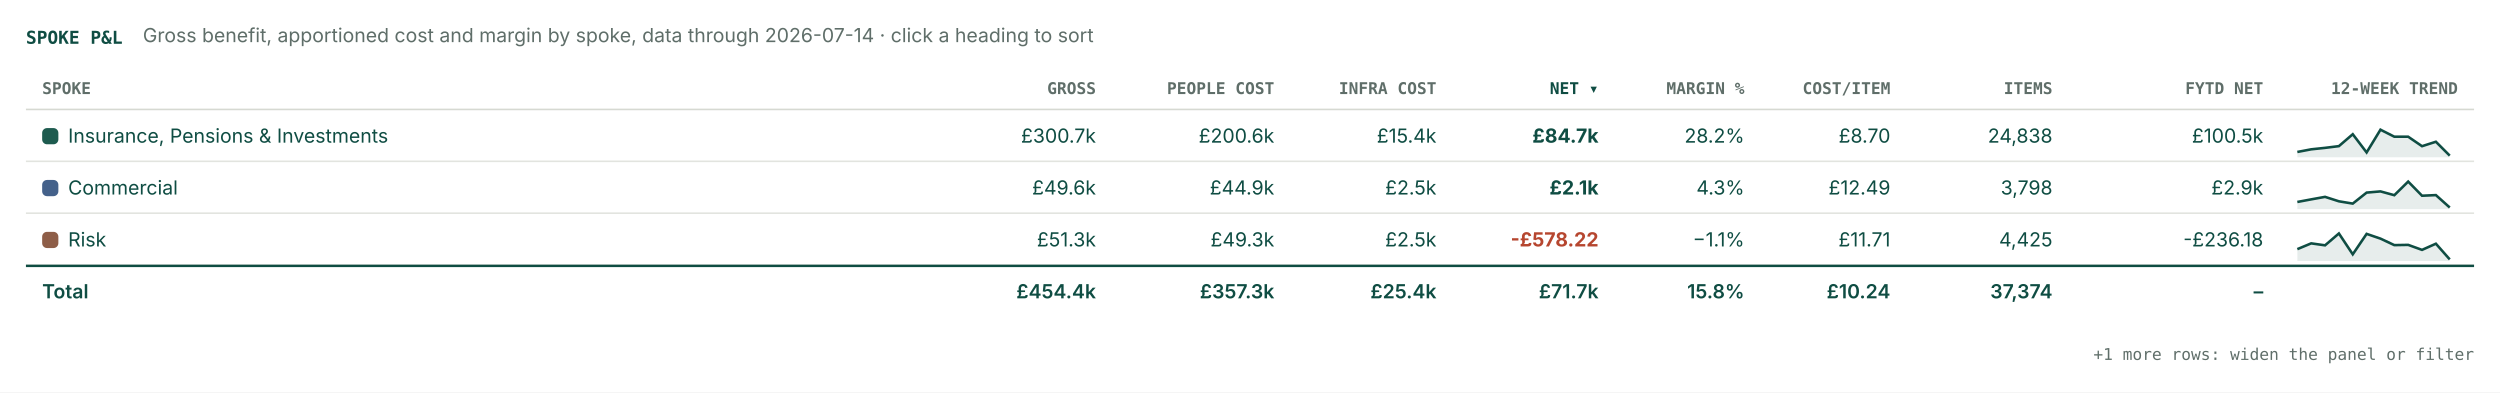
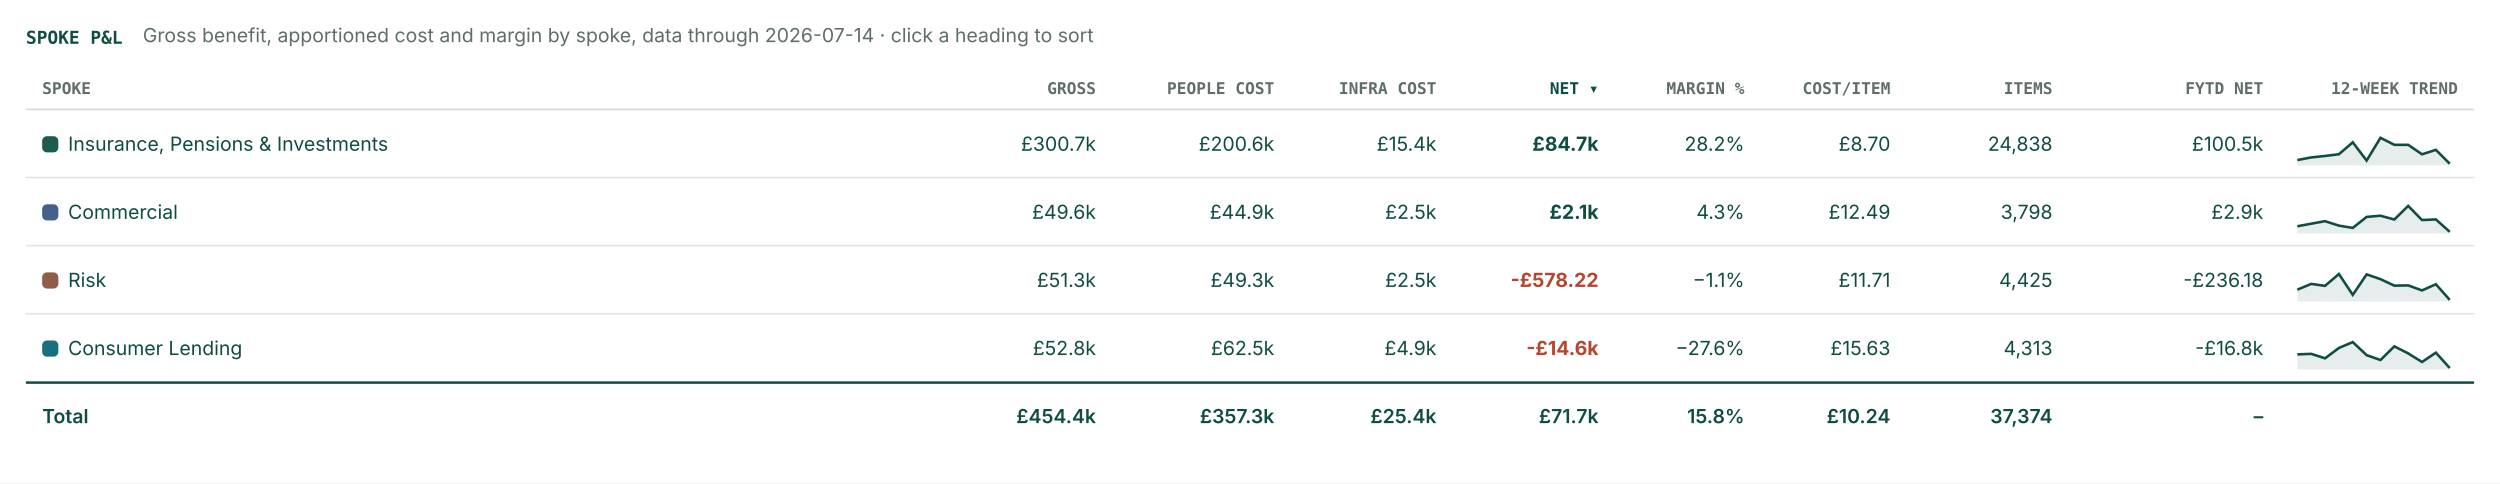
- <svg xmlns="http://www.w3.org/2000/svg" version="1.1" class="marks" width="1542" height="242" viewBox="0 0 1542 242">
-   <rect width="1542" height="242" fill="#FFFFFF" />
+ <svg xmlns="http://www.w3.org/2000/svg" version="1.1" class="marks" width="1542" height="298" viewBox="0 0 1542 298">
+   <rect width="1542" height="298" fill="#FFFFFF" />
  <g fill="none" stroke-miterlimit="10" transform="translate(0,0)">
    <g class="mark-group role-frame root" role="graphics-object" aria-roledescription="group mark container">
      <g transform="translate(0,0)">
-         <path class="background" aria-hidden="true" d="M0,0h1542v242h-1542Z" />
+         <path class="background" aria-hidden="true" d="M0,0h1542v298h-1542Z" />
        <g>
          <g class="mark-text role-mark frame_title" role="graphics-object" aria-roledescription="text mark container">
            <text text-anchor="start" transform="translate(16,27)" font-family="'JetBrains Mono', Consolas, 'Roboto Mono', monospace" font-size="11px" font-weight="600" fill="#0F4D43">SPOKE P&amp;L</text>
          </g>
          <g class="mark-text role-mark" role="graphics-object" aria-roledescription="text mark container">
            <text text-anchor="start" transform="translate(88.1,26)" font-family="Inter, 'Segoe UI', Carlito, Calibri, Arial, sans-serif" font-size="12px" fill="#5F6E69">Gross benefit, apportioned cost and margin by spoke, data through 2026-07-14 · click a heading to sort</text>
          </g>
          <g class="mark-group role-scope" role="graphics-object" aria-roledescription="group mark container">
            <g transform="translate(16,42)">
              <path class="background" aria-hidden="true" d="M0,0h1510v26h-1510Z" />
              <g>
                <g class="mark-rule role-mark" role="graphics-symbol" aria-roledescription="rule mark container">
                  <line transform="translate(0,25.5)" x2="1510" y2="0" stroke="#D6D9D2" />
                </g>
                <g class="mark-text role-mark pl_head0" role="graphics-object" aria-roledescription="text mark container">
                  <text text-anchor="start" transform="translate(10,16)" font-family="'JetBrains Mono', Consolas, 'Roboto Mono', monospace" font-size="10px" font-weight="600" fill="#5F6E69">SPOKE</text>
                </g>
                <g class="mark-text role-mark pl_head1" role="graphics-object" aria-roledescription="text mark container">
                  <text text-anchor="end" transform="translate(660,16)" font-family="'JetBrains Mono', Consolas, 'Roboto Mono', monospace" font-size="10px" font-weight="600" fill="#5F6E69">GROSS</text>
                </g>
                <g class="mark-text role-mark pl_head2" role="graphics-object" aria-roledescription="text mark container">
                  <text text-anchor="end" transform="translate(770,16)" font-family="'JetBrains Mono', Consolas, 'Roboto Mono', monospace" font-size="10px" font-weight="600" fill="#5F6E69">PEOPLE COST</text>
                </g>
                <g class="mark-text role-mark pl_head3" role="graphics-object" aria-roledescription="text mark container">
                  <text text-anchor="end" transform="translate(870,16)" font-family="'JetBrains Mono', Consolas, 'Roboto Mono', monospace" font-size="10px" font-weight="600" fill="#5F6E69">INFRA COST</text>
                </g>
                <g class="mark-text role-mark pl_head4" role="graphics-object" aria-roledescription="text mark container">
                  <text text-anchor="end" transform="translate(970,16)" font-family="'JetBrains Mono', Consolas, 'Roboto Mono', monospace" font-size="10px" font-weight="600" fill="#0F4D43">NET ▾</text>
                </g>
                <g class="mark-text role-mark pl_head5" role="graphics-object" aria-roledescription="text mark container">
                  <text text-anchor="end" transform="translate(1060,16)" font-family="'JetBrains Mono', Consolas, 'Roboto Mono', monospace" font-size="10px" font-weight="600" fill="#5F6E69">MARGIN %</text>
                </g>
                <g class="mark-text role-mark pl_head6" role="graphics-object" aria-roledescription="text mark container">
                  <text text-anchor="end" transform="translate(1150,16)" font-family="'JetBrains Mono', Consolas, 'Roboto Mono', monospace" font-size="10px" font-weight="600" fill="#5F6E69">COST/ITEM</text>
                </g>
                <g class="mark-text role-mark pl_head7" role="graphics-object" aria-roledescription="text mark container">
                  <text text-anchor="end" transform="translate(1250,16)" font-family="'JetBrains Mono', Consolas, 'Roboto Mono', monospace" font-size="10px" font-weight="600" fill="#5F6E69">ITEMS</text>
                </g>
                <g class="mark-text role-mark pl_head8" role="graphics-object" aria-roledescription="text mark container">
                  <text text-anchor="end" transform="translate(1380,16)" font-family="'JetBrains Mono', Consolas, 'Roboto Mono', monospace" font-size="10px" font-weight="600" fill="#5F6E69">FYTD NET</text>
                </g>
                <g class="mark-text role-mark" role="graphics-object" aria-roledescription="text mark container">
                  <text text-anchor="end" transform="translate(1500,16)" font-family="'JetBrains Mono', Consolas, 'Roboto Mono', monospace" font-size="10px" font-weight="600" fill="#5F6E69">12-WEEK TREND</text>
                </g>
              </g>
              <path class="foreground" aria-hidden="true" d="" display="none" />
            </g>
          </g>
          <g class="mark-group role-scope pl_row" role="graphics-object" aria-roledescription="group mark container">
            <g transform="translate(16,68)">
-               <path class="background" aria-hidden="true" d="M0,0h1510v32h-1510Z" />
-               <g>
-                 <g class="mark-rule role-mark" role="graphics-symbol" aria-roledescription="rule mark container">
-                   <line transform="translate(0,31.5)" x2="1510" y2="0" stroke="#D6D9D2" stroke-opacity="0.7" />
+               <path class="background" aria-hidden="true" d="M0,0h1510v42h-1510Z" />
+               <g>
+                 <g class="mark-rule role-mark" role="graphics-symbol" aria-roledescription="rule mark container">
+                   <line transform="translate(0,41.5)" x2="1510" y2="0" stroke="#D6D9D2" stroke-opacity="0.7" />
                </g>
                <g class="mark-rect role-mark" role="graphics-symbol" aria-roledescription="rect mark container">
-                   <path d="M13,11L17,11C18.656,11,20,12.344,20,14L20,18C20,19.656,18.656,21,17,21L13,21C11.344,21,10,19.656,10,18L10,14C10,12.344,11.344,11,13,11Z" fill="#1E5B4F" />
-                 </g>
-                 <g class="mark-text role-mark" role="graphics-object" aria-roledescription="text mark container">
-                   <text text-anchor="start" transform="translate(26,20)" font-family="Inter, 'Segoe UI', Carlito, Calibri, Arial, sans-serif" font-size="12px" font-weight="normal" fill="#0F4D43">Insurance, Pensions &amp; Investments</text>
-                 </g>
-                 <g class="mark-text role-mark" role="graphics-object" aria-roledescription="text mark container">
-                   <text text-anchor="end" transform="translate(660,20)" font-family="Inter, 'Segoe UI', Carlito, Calibri, Arial, sans-serif" font-size="12px" font-weight="normal" fill="#0F4D43">£300.7k</text>
-                 </g>
-                 <g class="mark-text role-mark" role="graphics-object" aria-roledescription="text mark container">
-                   <text text-anchor="end" transform="translate(770,20)" font-family="Inter, 'Segoe UI', Carlito, Calibri, Arial, sans-serif" font-size="12px" font-weight="normal" fill="#0F4D43">£200.6k</text>
-                 </g>
-                 <g class="mark-text role-mark" role="graphics-object" aria-roledescription="text mark container">
-                   <text text-anchor="end" transform="translate(870,20)" font-family="Inter, 'Segoe UI', Carlito, Calibri, Arial, sans-serif" font-size="12px" font-weight="normal" fill="#0F4D43">£15.4k</text>
-                 </g>
-                 <g class="mark-text role-mark" role="graphics-object" aria-roledescription="text mark container">
-                   <text text-anchor="end" transform="translate(970,20)" font-family="Inter, 'Segoe UI', Carlito, Calibri, Arial, sans-serif" font-size="12px" font-weight="bold" fill="#0F4D43">£84.7k</text>
-                 </g>
-                 <g class="mark-text role-mark" role="graphics-object" aria-roledescription="text mark container">
-                   <text text-anchor="end" transform="translate(1060,20)" font-family="Inter, 'Segoe UI', Carlito, Calibri, Arial, sans-serif" font-size="12px" font-weight="normal" fill="#0F4D43">28.2%</text>
-                 </g>
-                 <g class="mark-text role-mark" role="graphics-object" aria-roledescription="text mark container">
-                   <text text-anchor="end" transform="translate(1150,20)" font-family="Inter, 'Segoe UI', Carlito, Calibri, Arial, sans-serif" font-size="12px" font-weight="normal" fill="#0F4D43">£8.70</text>
-                 </g>
-                 <g class="mark-text role-mark" role="graphics-object" aria-roledescription="text mark container">
-                   <text text-anchor="end" transform="translate(1250,20)" font-family="Inter, 'Segoe UI', Carlito, Calibri, Arial, sans-serif" font-size="12px" font-weight="normal" fill="#0F4D43">24,838</text>
-                 </g>
-                 <g class="mark-text role-mark" role="graphics-object" aria-roledescription="text mark container">
-                   <text text-anchor="end" transform="translate(1380,20)" font-family="Inter, 'Segoe UI', Carlito, Calibri, Arial, sans-serif" font-size="12px" font-weight="normal" fill="#0F4D43">£100.5k</text>
-                 </g>
-                 <g class="mark-text role-mark" role="graphics-object" aria-roledescription="text mark container">
-                   <text text-anchor="end" transform="translate(1500,20)" font-family="Inter, 'Segoe UI', Carlito, Calibri, Arial, sans-serif" font-size="12px" font-weight="normal" fill="#0F4D43" />
-                 </g>
-               </g>
-               <path class="foreground" aria-hidden="true" d="" display="none" />
-             </g>
-             <g transform="translate(16,100)">
-               <path class="background" aria-hidden="true" d="M0,0h1510v32h-1510Z" />
-               <g>
-                 <g class="mark-rule role-mark" role="graphics-symbol" aria-roledescription="rule mark container">
-                   <line transform="translate(0,31.5)" x2="1510" y2="0" stroke="#D6D9D2" stroke-opacity="0.7" />
+                   <path d="M13,16L17,16C18.656,16,20,17.344,20,19L20,23C20,24.656,18.656,26,17,26L13,26C11.344,26,10,24.656,10,23L10,19C10,17.344,11.344,16,13,16Z" fill="#1E5B4F" />
+                 </g>
+                 <g class="mark-text role-mark" role="graphics-object" aria-roledescription="text mark container">
+                   <text text-anchor="start" transform="translate(26,25)" font-family="Inter, 'Segoe UI', Carlito, Calibri, Arial, sans-serif" font-size="12px" font-weight="normal" fill="#0F4D43">Insurance, Pensions &amp; Investments</text>
+                 </g>
+                 <g class="mark-text role-mark" role="graphics-object" aria-roledescription="text mark container">
+                   <text text-anchor="end" transform="translate(660,25)" font-family="Inter, 'Segoe UI', Carlito, Calibri, Arial, sans-serif" font-size="12px" font-weight="normal" fill="#0F4D43">£300.7k</text>
+                 </g>
+                 <g class="mark-text role-mark" role="graphics-object" aria-roledescription="text mark container">
+                   <text text-anchor="end" transform="translate(770,25)" font-family="Inter, 'Segoe UI', Carlito, Calibri, Arial, sans-serif" font-size="12px" font-weight="normal" fill="#0F4D43">£200.6k</text>
+                 </g>
+                 <g class="mark-text role-mark" role="graphics-object" aria-roledescription="text mark container">
+                   <text text-anchor="end" transform="translate(870,25)" font-family="Inter, 'Segoe UI', Carlito, Calibri, Arial, sans-serif" font-size="12px" font-weight="normal" fill="#0F4D43">£15.4k</text>
+                 </g>
+                 <g class="mark-text role-mark" role="graphics-object" aria-roledescription="text mark container">
+                   <text text-anchor="end" transform="translate(970,25)" font-family="Inter, 'Segoe UI', Carlito, Calibri, Arial, sans-serif" font-size="12px" font-weight="bold" fill="#0F4D43">£84.7k</text>
+                 </g>
+                 <g class="mark-text role-mark" role="graphics-object" aria-roledescription="text mark container">
+                   <text text-anchor="end" transform="translate(1060,25)" font-family="Inter, 'Segoe UI', Carlito, Calibri, Arial, sans-serif" font-size="12px" font-weight="normal" fill="#0F4D43">28.2%</text>
+                 </g>
+                 <g class="mark-text role-mark" role="graphics-object" aria-roledescription="text mark container">
+                   <text text-anchor="end" transform="translate(1150,25)" font-family="Inter, 'Segoe UI', Carlito, Calibri, Arial, sans-serif" font-size="12px" font-weight="normal" fill="#0F4D43">£8.70</text>
+                 </g>
+                 <g class="mark-text role-mark" role="graphics-object" aria-roledescription="text mark container">
+                   <text text-anchor="end" transform="translate(1250,25)" font-family="Inter, 'Segoe UI', Carlito, Calibri, Arial, sans-serif" font-size="12px" font-weight="normal" fill="#0F4D43">24,838</text>
+                 </g>
+                 <g class="mark-text role-mark" role="graphics-object" aria-roledescription="text mark container">
+                   <text text-anchor="end" transform="translate(1380,25)" font-family="Inter, 'Segoe UI', Carlito, Calibri, Arial, sans-serif" font-size="12px" font-weight="normal" fill="#0F4D43">£100.5k</text>
+                 </g>
+                 <g class="mark-text role-mark" role="graphics-object" aria-roledescription="text mark container">
+                   <text text-anchor="end" transform="translate(1500,25)" font-family="Inter, 'Segoe UI', Carlito, Calibri, Arial, sans-serif" font-size="12px" font-weight="normal" fill="#0F4D43" />
+                 </g>
+               </g>
+               <path class="foreground" aria-hidden="true" d="" display="none" />
+             </g>
+             <g transform="translate(16,110)">
+               <path class="background" aria-hidden="true" d="M0,0h1510v42h-1510Z" />
+               <g>
+                 <g class="mark-rule role-mark" role="graphics-symbol" aria-roledescription="rule mark container">
+                   <line transform="translate(0,41.5)" x2="1510" y2="0" stroke="#D6D9D2" stroke-opacity="0.7" />
                </g>
                <g class="mark-rect role-mark" role="graphics-symbol" aria-roledescription="rect mark container">
-                   <path d="M13,11L17,11C18.656,11,20,12.344,20,14L20,18C20,19.656,18.656,21,17,21L13,21C11.344,21,10,19.656,10,18L10,14C10,12.344,11.344,11,13,11Z" fill="#44618A" />
-                 </g>
-                 <g class="mark-text role-mark" role="graphics-object" aria-roledescription="text mark container">
-                   <text text-anchor="start" transform="translate(26,20)" font-family="Inter, 'Segoe UI', Carlito, Calibri, Arial, sans-serif" font-size="12px" font-weight="normal" fill="#0F4D43">Commercial</text>
-                 </g>
-                 <g class="mark-text role-mark" role="graphics-object" aria-roledescription="text mark container">
-                   <text text-anchor="end" transform="translate(660,20)" font-family="Inter, 'Segoe UI', Carlito, Calibri, Arial, sans-serif" font-size="12px" font-weight="normal" fill="#0F4D43">£49.6k</text>
-                 </g>
-                 <g class="mark-text role-mark" role="graphics-object" aria-roledescription="text mark container">
-                   <text text-anchor="end" transform="translate(770,20)" font-family="Inter, 'Segoe UI', Carlito, Calibri, Arial, sans-serif" font-size="12px" font-weight="normal" fill="#0F4D43">£44.9k</text>
-                 </g>
-                 <g class="mark-text role-mark" role="graphics-object" aria-roledescription="text mark container">
-                   <text text-anchor="end" transform="translate(870,20)" font-family="Inter, 'Segoe UI', Carlito, Calibri, Arial, sans-serif" font-size="12px" font-weight="normal" fill="#0F4D43">£2.5k</text>
-                 </g>
-                 <g class="mark-text role-mark" role="graphics-object" aria-roledescription="text mark container">
-                   <text text-anchor="end" transform="translate(970,20)" font-family="Inter, 'Segoe UI', Carlito, Calibri, Arial, sans-serif" font-size="12px" font-weight="bold" fill="#0F4D43">£2.1k</text>
-                 </g>
-                 <g class="mark-text role-mark" role="graphics-object" aria-roledescription="text mark container">
-                   <text text-anchor="end" transform="translate(1060,20)" font-family="Inter, 'Segoe UI', Carlito, Calibri, Arial, sans-serif" font-size="12px" font-weight="normal" fill="#0F4D43">4.3%</text>
-                 </g>
-                 <g class="mark-text role-mark" role="graphics-object" aria-roledescription="text mark container">
-                   <text text-anchor="end" transform="translate(1150,20)" font-family="Inter, 'Segoe UI', Carlito, Calibri, Arial, sans-serif" font-size="12px" font-weight="normal" fill="#0F4D43">£12.49</text>
-                 </g>
-                 <g class="mark-text role-mark" role="graphics-object" aria-roledescription="text mark container">
-                   <text text-anchor="end" transform="translate(1250,20)" font-family="Inter, 'Segoe UI', Carlito, Calibri, Arial, sans-serif" font-size="12px" font-weight="normal" fill="#0F4D43">3,798</text>
-                 </g>
-                 <g class="mark-text role-mark" role="graphics-object" aria-roledescription="text mark container">
-                   <text text-anchor="end" transform="translate(1380,20)" font-family="Inter, 'Segoe UI', Carlito, Calibri, Arial, sans-serif" font-size="12px" font-weight="normal" fill="#0F4D43">£2.9k</text>
-                 </g>
-                 <g class="mark-text role-mark" role="graphics-object" aria-roledescription="text mark container">
-                   <text text-anchor="end" transform="translate(1500,20)" font-family="Inter, 'Segoe UI', Carlito, Calibri, Arial, sans-serif" font-size="12px" font-weight="normal" fill="#0F4D43" />
-                 </g>
-               </g>
-               <path class="foreground" aria-hidden="true" d="" display="none" />
-             </g>
-             <g transform="translate(16,132)">
-               <path class="background" aria-hidden="true" d="M0,0h1510v32h-1510Z" />
-               <g>
-                 <g class="mark-rule role-mark" role="graphics-symbol" aria-roledescription="rule mark container">
-                   <line transform="translate(0,31.5)" x2="1510" y2="0" stroke="#D6D9D2" stroke-opacity="0.7" />
+                   <path d="M13,16L17,16C18.656,16,20,17.344,20,19L20,23C20,24.656,18.656,26,17,26L13,26C11.344,26,10,24.656,10,23L10,19C10,17.344,11.344,16,13,16Z" fill="#44618A" />
+                 </g>
+                 <g class="mark-text role-mark" role="graphics-object" aria-roledescription="text mark container">
+                   <text text-anchor="start" transform="translate(26,25)" font-family="Inter, 'Segoe UI', Carlito, Calibri, Arial, sans-serif" font-size="12px" font-weight="normal" fill="#0F4D43">Commercial</text>
+                 </g>
+                 <g class="mark-text role-mark" role="graphics-object" aria-roledescription="text mark container">
+                   <text text-anchor="end" transform="translate(660,25)" font-family="Inter, 'Segoe UI', Carlito, Calibri, Arial, sans-serif" font-size="12px" font-weight="normal" fill="#0F4D43">£49.6k</text>
+                 </g>
+                 <g class="mark-text role-mark" role="graphics-object" aria-roledescription="text mark container">
+                   <text text-anchor="end" transform="translate(770,25)" font-family="Inter, 'Segoe UI', Carlito, Calibri, Arial, sans-serif" font-size="12px" font-weight="normal" fill="#0F4D43">£44.9k</text>
+                 </g>
+                 <g class="mark-text role-mark" role="graphics-object" aria-roledescription="text mark container">
+                   <text text-anchor="end" transform="translate(870,25)" font-family="Inter, 'Segoe UI', Carlito, Calibri, Arial, sans-serif" font-size="12px" font-weight="normal" fill="#0F4D43">£2.5k</text>
+                 </g>
+                 <g class="mark-text role-mark" role="graphics-object" aria-roledescription="text mark container">
+                   <text text-anchor="end" transform="translate(970,25)" font-family="Inter, 'Segoe UI', Carlito, Calibri, Arial, sans-serif" font-size="12px" font-weight="bold" fill="#0F4D43">£2.1k</text>
+                 </g>
+                 <g class="mark-text role-mark" role="graphics-object" aria-roledescription="text mark container">
+                   <text text-anchor="end" transform="translate(1060,25)" font-family="Inter, 'Segoe UI', Carlito, Calibri, Arial, sans-serif" font-size="12px" font-weight="normal" fill="#0F4D43">4.3%</text>
+                 </g>
+                 <g class="mark-text role-mark" role="graphics-object" aria-roledescription="text mark container">
+                   <text text-anchor="end" transform="translate(1150,25)" font-family="Inter, 'Segoe UI', Carlito, Calibri, Arial, sans-serif" font-size="12px" font-weight="normal" fill="#0F4D43">£12.49</text>
+                 </g>
+                 <g class="mark-text role-mark" role="graphics-object" aria-roledescription="text mark container">
+                   <text text-anchor="end" transform="translate(1250,25)" font-family="Inter, 'Segoe UI', Carlito, Calibri, Arial, sans-serif" font-size="12px" font-weight="normal" fill="#0F4D43">3,798</text>
+                 </g>
+                 <g class="mark-text role-mark" role="graphics-object" aria-roledescription="text mark container">
+                   <text text-anchor="end" transform="translate(1380,25)" font-family="Inter, 'Segoe UI', Carlito, Calibri, Arial, sans-serif" font-size="12px" font-weight="normal" fill="#0F4D43">£2.9k</text>
+                 </g>
+                 <g class="mark-text role-mark" role="graphics-object" aria-roledescription="text mark container">
+                   <text text-anchor="end" transform="translate(1500,25)" font-family="Inter, 'Segoe UI', Carlito, Calibri, Arial, sans-serif" font-size="12px" font-weight="normal" fill="#0F4D43" />
+                 </g>
+               </g>
+               <path class="foreground" aria-hidden="true" d="" display="none" />
+             </g>
+             <g transform="translate(16,152)">
+               <path class="background" aria-hidden="true" d="M0,0h1510v42h-1510Z" />
+               <g>
+                 <g class="mark-rule role-mark" role="graphics-symbol" aria-roledescription="rule mark container">
+                   <line transform="translate(0,41.5)" x2="1510" y2="0" stroke="#D6D9D2" stroke-opacity="0.7" />
                </g>
                <g class="mark-rect role-mark" role="graphics-symbol" aria-roledescription="rect mark container">
-                   <path d="M13,11L17,11C18.656,11,20,12.344,20,14L20,18C20,19.656,18.656,21,17,21L13,21C11.344,21,10,19.656,10,18L10,14C10,12.344,11.344,11,13,11Z" fill="#8E5E48" />
-                 </g>
-                 <g class="mark-text role-mark" role="graphics-object" aria-roledescription="text mark container">
-                   <text text-anchor="start" transform="translate(26,20)" font-family="Inter, 'Segoe UI', Carlito, Calibri, Arial, sans-serif" font-size="12px" font-weight="normal" fill="#0F4D43">Risk</text>
-                 </g>
-                 <g class="mark-text role-mark" role="graphics-object" aria-roledescription="text mark container">
-                   <text text-anchor="end" transform="translate(660,20)" font-family="Inter, 'Segoe UI', Carlito, Calibri, Arial, sans-serif" font-size="12px" font-weight="normal" fill="#0F4D43">£51.3k</text>
-                 </g>
-                 <g class="mark-text role-mark" role="graphics-object" aria-roledescription="text mark container">
-                   <text text-anchor="end" transform="translate(770,20)" font-family="Inter, 'Segoe UI', Carlito, Calibri, Arial, sans-serif" font-size="12px" font-weight="normal" fill="#0F4D43">£49.3k</text>
-                 </g>
-                 <g class="mark-text role-mark" role="graphics-object" aria-roledescription="text mark container">
-                   <text text-anchor="end" transform="translate(870,20)" font-family="Inter, 'Segoe UI', Carlito, Calibri, Arial, sans-serif" font-size="12px" font-weight="normal" fill="#0F4D43">£2.5k</text>
-                 </g>
-                 <g class="mark-text role-mark" role="graphics-object" aria-roledescription="text mark container">
-                   <text text-anchor="end" transform="translate(970,20)" font-family="Inter, 'Segoe UI', Carlito, Calibri, Arial, sans-serif" font-size="12px" font-weight="bold" fill="#B6462F">-£578.22</text>
-                 </g>
-                 <g class="mark-text role-mark" role="graphics-object" aria-roledescription="text mark container">
-                   <text text-anchor="end" transform="translate(1060,20)" font-family="Inter, 'Segoe UI', Carlito, Calibri, Arial, sans-serif" font-size="12px" font-weight="normal" fill="#0F4D43">−1.1%</text>
-                 </g>
-                 <g class="mark-text role-mark" role="graphics-object" aria-roledescription="text mark container">
-                   <text text-anchor="end" transform="translate(1150,20)" font-family="Inter, 'Segoe UI', Carlito, Calibri, Arial, sans-serif" font-size="12px" font-weight="normal" fill="#0F4D43">£11.71</text>
-                 </g>
-                 <g class="mark-text role-mark" role="graphics-object" aria-roledescription="text mark container">
-                   <text text-anchor="end" transform="translate(1250,20)" font-family="Inter, 'Segoe UI', Carlito, Calibri, Arial, sans-serif" font-size="12px" font-weight="normal" fill="#0F4D43">4,425</text>
-                 </g>
-                 <g class="mark-text role-mark" role="graphics-object" aria-roledescription="text mark container">
-                   <text text-anchor="end" transform="translate(1380,20)" font-family="Inter, 'Segoe UI', Carlito, Calibri, Arial, sans-serif" font-size="12px" font-weight="normal" fill="#0F4D43">-£236.18</text>
-                 </g>
-                 <g class="mark-text role-mark" role="graphics-object" aria-roledescription="text mark container">
-                   <text text-anchor="end" transform="translate(1500,20)" font-family="Inter, 'Segoe UI', Carlito, Calibri, Arial, sans-serif" font-size="12px" font-weight="normal" fill="#0F4D43" />
+                   <path d="M13,16L17,16C18.656,16,20,17.344,20,19L20,23C20,24.656,18.656,26,17,26L13,26C11.344,26,10,24.656,10,23L10,19C10,17.344,11.344,16,13,16Z" fill="#8E5E48" />
+                 </g>
+                 <g class="mark-text role-mark" role="graphics-object" aria-roledescription="text mark container">
+                   <text text-anchor="start" transform="translate(26,25)" font-family="Inter, 'Segoe UI', Carlito, Calibri, Arial, sans-serif" font-size="12px" font-weight="normal" fill="#0F4D43">Risk</text>
+                 </g>
+                 <g class="mark-text role-mark" role="graphics-object" aria-roledescription="text mark container">
+                   <text text-anchor="end" transform="translate(660,25)" font-family="Inter, 'Segoe UI', Carlito, Calibri, Arial, sans-serif" font-size="12px" font-weight="normal" fill="#0F4D43">£51.3k</text>
+                 </g>
+                 <g class="mark-text role-mark" role="graphics-object" aria-roledescription="text mark container">
+                   <text text-anchor="end" transform="translate(770,25)" font-family="Inter, 'Segoe UI', Carlito, Calibri, Arial, sans-serif" font-size="12px" font-weight="normal" fill="#0F4D43">£49.3k</text>
+                 </g>
+                 <g class="mark-text role-mark" role="graphics-object" aria-roledescription="text mark container">
+                   <text text-anchor="end" transform="translate(870,25)" font-family="Inter, 'Segoe UI', Carlito, Calibri, Arial, sans-serif" font-size="12px" font-weight="normal" fill="#0F4D43">£2.5k</text>
+                 </g>
+                 <g class="mark-text role-mark" role="graphics-object" aria-roledescription="text mark container">
+                   <text text-anchor="end" transform="translate(970,25)" font-family="Inter, 'Segoe UI', Carlito, Calibri, Arial, sans-serif" font-size="12px" font-weight="bold" fill="#B6462F">-£578.22</text>
+                 </g>
+                 <g class="mark-text role-mark" role="graphics-object" aria-roledescription="text mark container">
+                   <text text-anchor="end" transform="translate(1060,25)" font-family="Inter, 'Segoe UI', Carlito, Calibri, Arial, sans-serif" font-size="12px" font-weight="normal" fill="#0F4D43">−1.1%</text>
+                 </g>
+                 <g class="mark-text role-mark" role="graphics-object" aria-roledescription="text mark container">
+                   <text text-anchor="end" transform="translate(1150,25)" font-family="Inter, 'Segoe UI', Carlito, Calibri, Arial, sans-serif" font-size="12px" font-weight="normal" fill="#0F4D43">£11.71</text>
+                 </g>
+                 <g class="mark-text role-mark" role="graphics-object" aria-roledescription="text mark container">
+                   <text text-anchor="end" transform="translate(1250,25)" font-family="Inter, 'Segoe UI', Carlito, Calibri, Arial, sans-serif" font-size="12px" font-weight="normal" fill="#0F4D43">4,425</text>
+                 </g>
+                 <g class="mark-text role-mark" role="graphics-object" aria-roledescription="text mark container">
+                   <text text-anchor="end" transform="translate(1380,25)" font-family="Inter, 'Segoe UI', Carlito, Calibri, Arial, sans-serif" font-size="12px" font-weight="normal" fill="#0F4D43">-£236.18</text>
+                 </g>
+                 <g class="mark-text role-mark" role="graphics-object" aria-roledescription="text mark container">
+                   <text text-anchor="end" transform="translate(1500,25)" font-family="Inter, 'Segoe UI', Carlito, Calibri, Arial, sans-serif" font-size="12px" font-weight="normal" fill="#0F4D43" />
+                 </g>
+               </g>
+               <path class="foreground" aria-hidden="true" d="" display="none" />
+             </g>
+             <g transform="translate(16,194)">
+               <path class="background" aria-hidden="true" d="M0,0h1510v42h-1510Z" />
+               <g>
+                 <g class="mark-rule role-mark" role="graphics-symbol" aria-roledescription="rule mark container">
+                   <line transform="translate(0,41.5)" x2="1510" y2="0" stroke="#D6D9D2" stroke-opacity="0.7" />
+                 </g>
+                 <g class="mark-rect role-mark" role="graphics-symbol" aria-roledescription="rect mark container">
+                   <path d="M13,16L17,16C18.656,16,20,17.344,20,19L20,23C20,24.656,18.656,26,17,26L13,26C11.344,26,10,24.656,10,23L10,19C10,17.344,11.344,16,13,16Z" fill="#1A6F7C" />
+                 </g>
+                 <g class="mark-text role-mark" role="graphics-object" aria-roledescription="text mark container">
+                   <text text-anchor="start" transform="translate(26,25)" font-family="Inter, 'Segoe UI', Carlito, Calibri, Arial, sans-serif" font-size="12px" font-weight="normal" fill="#0F4D43">Consumer Lending</text>
+                 </g>
+                 <g class="mark-text role-mark" role="graphics-object" aria-roledescription="text mark container">
+                   <text text-anchor="end" transform="translate(660,25)" font-family="Inter, 'Segoe UI', Carlito, Calibri, Arial, sans-serif" font-size="12px" font-weight="normal" fill="#0F4D43">£52.8k</text>
+                 </g>
+                 <g class="mark-text role-mark" role="graphics-object" aria-roledescription="text mark container">
+                   <text text-anchor="end" transform="translate(770,25)" font-family="Inter, 'Segoe UI', Carlito, Calibri, Arial, sans-serif" font-size="12px" font-weight="normal" fill="#0F4D43">£62.5k</text>
+                 </g>
+                 <g class="mark-text role-mark" role="graphics-object" aria-roledescription="text mark container">
+                   <text text-anchor="end" transform="translate(870,25)" font-family="Inter, 'Segoe UI', Carlito, Calibri, Arial, sans-serif" font-size="12px" font-weight="normal" fill="#0F4D43">£4.9k</text>
+                 </g>
+                 <g class="mark-text role-mark" role="graphics-object" aria-roledescription="text mark container">
+                   <text text-anchor="end" transform="translate(970,25)" font-family="Inter, 'Segoe UI', Carlito, Calibri, Arial, sans-serif" font-size="12px" font-weight="bold" fill="#B6462F">-£14.6k</text>
+                 </g>
+                 <g class="mark-text role-mark" role="graphics-object" aria-roledescription="text mark container">
+                   <text text-anchor="end" transform="translate(1060,25)" font-family="Inter, 'Segoe UI', Carlito, Calibri, Arial, sans-serif" font-size="12px" font-weight="normal" fill="#0F4D43">−27.6%</text>
+                 </g>
+                 <g class="mark-text role-mark" role="graphics-object" aria-roledescription="text mark container">
+                   <text text-anchor="end" transform="translate(1150,25)" font-family="Inter, 'Segoe UI', Carlito, Calibri, Arial, sans-serif" font-size="12px" font-weight="normal" fill="#0F4D43">£15.63</text>
+                 </g>
+                 <g class="mark-text role-mark" role="graphics-object" aria-roledescription="text mark container">
+                   <text text-anchor="end" transform="translate(1250,25)" font-family="Inter, 'Segoe UI', Carlito, Calibri, Arial, sans-serif" font-size="12px" font-weight="normal" fill="#0F4D43">4,313</text>
+                 </g>
+                 <g class="mark-text role-mark" role="graphics-object" aria-roledescription="text mark container">
+                   <text text-anchor="end" transform="translate(1380,25)" font-family="Inter, 'Segoe UI', Carlito, Calibri, Arial, sans-serif" font-size="12px" font-weight="normal" fill="#0F4D43">-£16.8k</text>
+                 </g>
+                 <g class="mark-text role-mark" role="graphics-object" aria-roledescription="text mark container">
+                   <text text-anchor="end" transform="translate(1500,25)" font-family="Inter, 'Segoe UI', Carlito, Calibri, Arial, sans-serif" font-size="12px" font-weight="normal" fill="#0F4D43" />
                </g>
              </g>
              <path class="foreground" aria-hidden="true" d="" display="none" />
            </g>
          </g>
          <g class="mark-group role-scope" role="graphics-object" aria-roledescription="group mark container">
-             <g transform="translate(16,164)">
-               <path class="background" aria-hidden="true" d="M0,0h1510v32h-1510Z" />
+             <g transform="translate(16,236)">
+               <path class="background" aria-hidden="true" d="M0,0h1510v42h-1510Z" />
              <g>
                <g class="mark-rule role-mark" role="graphics-symbol" aria-roledescription="rule mark container">
                  <line transform="translate(0,0)" x2="1510" y2="0" stroke="#0F4D43" stroke-width="1.5" />
                </g>
                <g class="mark-text role-mark" role="graphics-object" aria-roledescription="text mark container">
-                   <text text-anchor="start" transform="translate(10,20)" font-family="Inter, 'Segoe UI', Carlito, Calibri, Arial, sans-serif" font-size="12px" font-weight="600" fill="#0F4D43">Total</text>
-                 </g>
-                 <g class="mark-text role-mark" role="graphics-object" aria-roledescription="text mark container">
-                   <text text-anchor="end" transform="translate(660,20)" font-family="Inter, 'Segoe UI', Carlito, Calibri, Arial, sans-serif" font-size="12px" font-weight="600" fill="#0F4D43">£454.4k</text>
-                 </g>
-                 <g class="mark-text role-mark" role="graphics-object" aria-roledescription="text mark container">
-                   <text text-anchor="end" transform="translate(770,20)" font-family="Inter, 'Segoe UI', Carlito, Calibri, Arial, sans-serif" font-size="12px" font-weight="600" fill="#0F4D43">£357.3k</text>
-                 </g>
-                 <g class="mark-text role-mark" role="graphics-object" aria-roledescription="text mark container">
-                   <text text-anchor="end" transform="translate(870,20)" font-family="Inter, 'Segoe UI', Carlito, Calibri, Arial, sans-serif" font-size="12px" font-weight="600" fill="#0F4D43">£25.4k</text>
-                 </g>
-                 <g class="mark-text role-mark" role="graphics-object" aria-roledescription="text mark container">
-                   <text text-anchor="end" transform="translate(970,20)" font-family="Inter, 'Segoe UI', Carlito, Calibri, Arial, sans-serif" font-size="12px" font-weight="600" fill="#0F4D43">£71.7k</text>
-                 </g>
-                 <g class="mark-text role-mark" role="graphics-object" aria-roledescription="text mark container">
-                   <text text-anchor="end" transform="translate(1060,20)" font-family="Inter, 'Segoe UI', Carlito, Calibri, Arial, sans-serif" font-size="12px" font-weight="600" fill="#0F4D43">15.8%</text>
-                 </g>
-                 <g class="mark-text role-mark" role="graphics-object" aria-roledescription="text mark container">
-                   <text text-anchor="end" transform="translate(1150,20)" font-family="Inter, 'Segoe UI', Carlito, Calibri, Arial, sans-serif" font-size="12px" font-weight="600" fill="#0F4D43">£10.24</text>
-                 </g>
-                 <g class="mark-text role-mark" role="graphics-object" aria-roledescription="text mark container">
-                   <text text-anchor="end" transform="translate(1250,20)" font-family="Inter, 'Segoe UI', Carlito, Calibri, Arial, sans-serif" font-size="12px" font-weight="600" fill="#0F4D43">37,374</text>
-                 </g>
-                 <g class="mark-text role-mark" role="graphics-object" aria-roledescription="text mark container">
-                   <text text-anchor="end" transform="translate(1380,20)" font-family="Inter, 'Segoe UI', Carlito, Calibri, Arial, sans-serif" font-size="12px" font-weight="600" fill="#0F4D43">–</text>
-                 </g>
-                 <g class="mark-text role-mark" role="graphics-object" aria-roledescription="text mark container">
-                   <text text-anchor="end" transform="translate(1500,20)" font-family="Inter, 'Segoe UI', Carlito, Calibri, Arial, sans-serif" font-size="12px" font-weight="600" fill="#0F4D43" />
+                   <text text-anchor="start" transform="translate(10,25)" font-family="Inter, 'Segoe UI', Carlito, Calibri, Arial, sans-serif" font-size="12px" font-weight="600" fill="#0F4D43">Total</text>
+                 </g>
+                 <g class="mark-text role-mark" role="graphics-object" aria-roledescription="text mark container">
+                   <text text-anchor="end" transform="translate(660,25)" font-family="Inter, 'Segoe UI', Carlito, Calibri, Arial, sans-serif" font-size="12px" font-weight="600" fill="#0F4D43">£454.4k</text>
+                 </g>
+                 <g class="mark-text role-mark" role="graphics-object" aria-roledescription="text mark container">
+                   <text text-anchor="end" transform="translate(770,25)" font-family="Inter, 'Segoe UI', Carlito, Calibri, Arial, sans-serif" font-size="12px" font-weight="600" fill="#0F4D43">£357.3k</text>
+                 </g>
+                 <g class="mark-text role-mark" role="graphics-object" aria-roledescription="text mark container">
+                   <text text-anchor="end" transform="translate(870,25)" font-family="Inter, 'Segoe UI', Carlito, Calibri, Arial, sans-serif" font-size="12px" font-weight="600" fill="#0F4D43">£25.4k</text>
+                 </g>
+                 <g class="mark-text role-mark" role="graphics-object" aria-roledescription="text mark container">
+                   <text text-anchor="end" transform="translate(970,25)" font-family="Inter, 'Segoe UI', Carlito, Calibri, Arial, sans-serif" font-size="12px" font-weight="600" fill="#0F4D43">£71.7k</text>
+                 </g>
+                 <g class="mark-text role-mark" role="graphics-object" aria-roledescription="text mark container">
+                   <text text-anchor="end" transform="translate(1060,25)" font-family="Inter, 'Segoe UI', Carlito, Calibri, Arial, sans-serif" font-size="12px" font-weight="600" fill="#0F4D43">15.8%</text>
+                 </g>
+                 <g class="mark-text role-mark" role="graphics-object" aria-roledescription="text mark container">
+                   <text text-anchor="end" transform="translate(1150,25)" font-family="Inter, 'Segoe UI', Carlito, Calibri, Arial, sans-serif" font-size="12px" font-weight="600" fill="#0F4D43">£10.24</text>
+                 </g>
+                 <g class="mark-text role-mark" role="graphics-object" aria-roledescription="text mark container">
+                   <text text-anchor="end" transform="translate(1250,25)" font-family="Inter, 'Segoe UI', Carlito, Calibri, Arial, sans-serif" font-size="12px" font-weight="600" fill="#0F4D43">37,374</text>
+                 </g>
+                 <g class="mark-text role-mark" role="graphics-object" aria-roledescription="text mark container">
+                   <text text-anchor="end" transform="translate(1380,25)" font-family="Inter, 'Segoe UI', Carlito, Calibri, Arial, sans-serif" font-size="12px" font-weight="600" fill="#0F4D43">–</text>
+                 </g>
+                 <g class="mark-text role-mark" role="graphics-object" aria-roledescription="text mark container">
+                   <text text-anchor="end" transform="translate(1500,25)" font-family="Inter, 'Segoe UI', Carlito, Calibri, Arial, sans-serif" font-size="12px" font-weight="600" fill="#0F4D43" />
                </g>
              </g>
              <path class="foreground" aria-hidden="true" d="" display="none" />
            </g>
          </g>
          <g class="mark-text role-mark" role="graphics-object" aria-roledescription="text mark container">
-             <text text-anchor="end" transform="translate(1526,222)" font-family="'JetBrains Mono', Consolas, 'Roboto Mono', monospace" font-size="10px" fill="#5F6E69">+1 more rows: widen the panel or filter</text>
+             <text text-anchor="end" transform="translate(1526,278)" font-family="'JetBrains Mono', Consolas, 'Roboto Mono', monospace" font-size="10px" fill="#5F6E69" />
          </g>
          <g class="mark-group role-scope" role="graphics-object" aria-roledescription="group mark container">
-             <g transform="translate(1416,79)">
+             <g transform="translate(1416,84)">
              <path class="background" aria-hidden="true" d="M0,0h96v18h-96Z" />
              <g>
                <g class="mark-area role-mark" role="graphics-symbol" aria-roledescription="area mark container">
                  <path d="M1,14.732L9.545,13.103L18.091,12.2L26.636,11.134L35.182,3.783L43.727,15.037L52.273,1L60.818,5.316L69.364,5.331L77.909,11.171L86.455,8.432L95,17L95,18L86.455,18L77.909,18L69.364,18L60.818,18L52.273,18L43.727,18L35.182,18L26.636,18L18.091,18L9.545,18L1,18Z" fill="#0F4D43" fill-opacity="0.1" />
                </g>
                <g class="mark-line role-mark" role="graphics-symbol" aria-roledescription="line mark container">
                  <path d="M1,14.732L9.545,13.103L18.091,12.2L26.636,11.134L35.182,3.783L43.727,15.037L52.273,1L60.818,5.316L69.364,5.331L77.909,11.171L86.455,8.432L95,17" stroke="#0F4D43" stroke-width="1.6" />
                </g>
              </g>
              <path class="foreground" aria-hidden="true" d="" display="none" />
            </g>
-             <g transform="translate(1416,143)">
+             <g transform="translate(1416,168)">
              <path class="background" aria-hidden="true" d="M0,0h96v18h-96Z" />
              <g>
                <g class="mark-area role-mark" role="graphics-symbol" aria-roledescription="area mark container">
                  <path d="M1,10.675L9.545,7.105L18.091,8.32L26.636,1L35.182,13.87L43.727,1.255L52.273,4.179L60.818,8.194L69.364,8.039L77.909,11.125L86.455,7.319L95,17L95,18L86.455,18L77.909,18L69.364,18L60.818,18L52.273,18L43.727,18L35.182,18L26.636,18L18.091,18L9.545,18L1,18Z" fill="#0F4D43" fill-opacity="0.1" />
                </g>
                <g class="mark-line role-mark" role="graphics-symbol" aria-roledescription="line mark container">
                  <path d="M1,10.675L9.545,7.105L18.091,8.32L26.636,1L35.182,13.87L43.727,1.255L52.273,4.179L60.818,8.194L69.364,8.039L77.909,11.125L86.455,7.319L95,17" stroke="#0F4D43" stroke-width="1.6" />
                </g>
              </g>
              <path class="foreground" aria-hidden="true" d="" display="none" />
            </g>
-             <g transform="translate(1416,111)">
+             <g transform="translate(1416,210)">
+               <path class="background" aria-hidden="true" d="M0,0h96v18h-96Z" />
+               <g>
+                 <g class="mark-area role-mark" role="graphics-symbol" aria-roledescription="area mark container">
+                   <path d="M1,8.582L9.545,8.257L18.091,11.015L26.636,4.62L35.182,1L43.727,9.053L52.273,12.07L60.818,3.647L69.364,7.975L77.909,13.275L86.455,7.53L95,17L95,18L86.455,18L77.909,18L69.364,18L60.818,18L52.273,18L43.727,18L35.182,18L26.636,18L18.091,18L9.545,18L1,18Z" fill="#0F4D43" fill-opacity="0.1" />
+                 </g>
+                 <g class="mark-line role-mark" role="graphics-symbol" aria-roledescription="line mark container">
+                   <path d="M1,8.582L9.545,8.257L18.091,11.015L26.636,4.62L35.182,1L43.727,9.053L52.273,12.07L60.818,3.647L69.364,7.975L77.909,13.275L86.455,7.53L95,17" stroke="#0F4D43" stroke-width="1.6" />
+                 </g>
+               </g>
+               <path class="foreground" aria-hidden="true" d="" display="none" />
+             </g>
+             <g transform="translate(1416,126)">
              <path class="background" aria-hidden="true" d="M0,0h96v18h-96Z" />
              <g>
                <g class="mark-area role-mark" role="graphics-symbol" aria-roledescription="area mark container">
                  <path d="M1,13.575L9.545,11.971L18.091,10.426L26.636,13.168L35.182,14.579L43.727,7.796L52.273,7.058L60.818,9.398L69.364,1L77.909,9.723L86.455,9.342L95,17L95,18L86.455,18L77.909,18L69.364,18L60.818,18L52.273,18L43.727,18L35.182,18L26.636,18L18.091,18L9.545,18L1,18Z" fill="#0F4D43" fill-opacity="0.1" />
                </g>
                <g class="mark-line role-mark" role="graphics-symbol" aria-roledescription="line mark container">
                  <path d="M1,13.575L9.545,11.971L18.091,10.426L26.636,13.168L35.182,14.579L43.727,7.796L52.273,7.058L60.818,9.398L69.364,1L77.909,9.723L86.455,9.342L95,17" stroke="#0F4D43" stroke-width="1.6" />
                </g>
              </g>
              <path class="foreground" aria-hidden="true" d="" display="none" />
            </g>
          </g>
        </g>
        <path class="foreground" aria-hidden="true" d="" display="none" />
      </g>
    </g>
  </g>
</svg>
